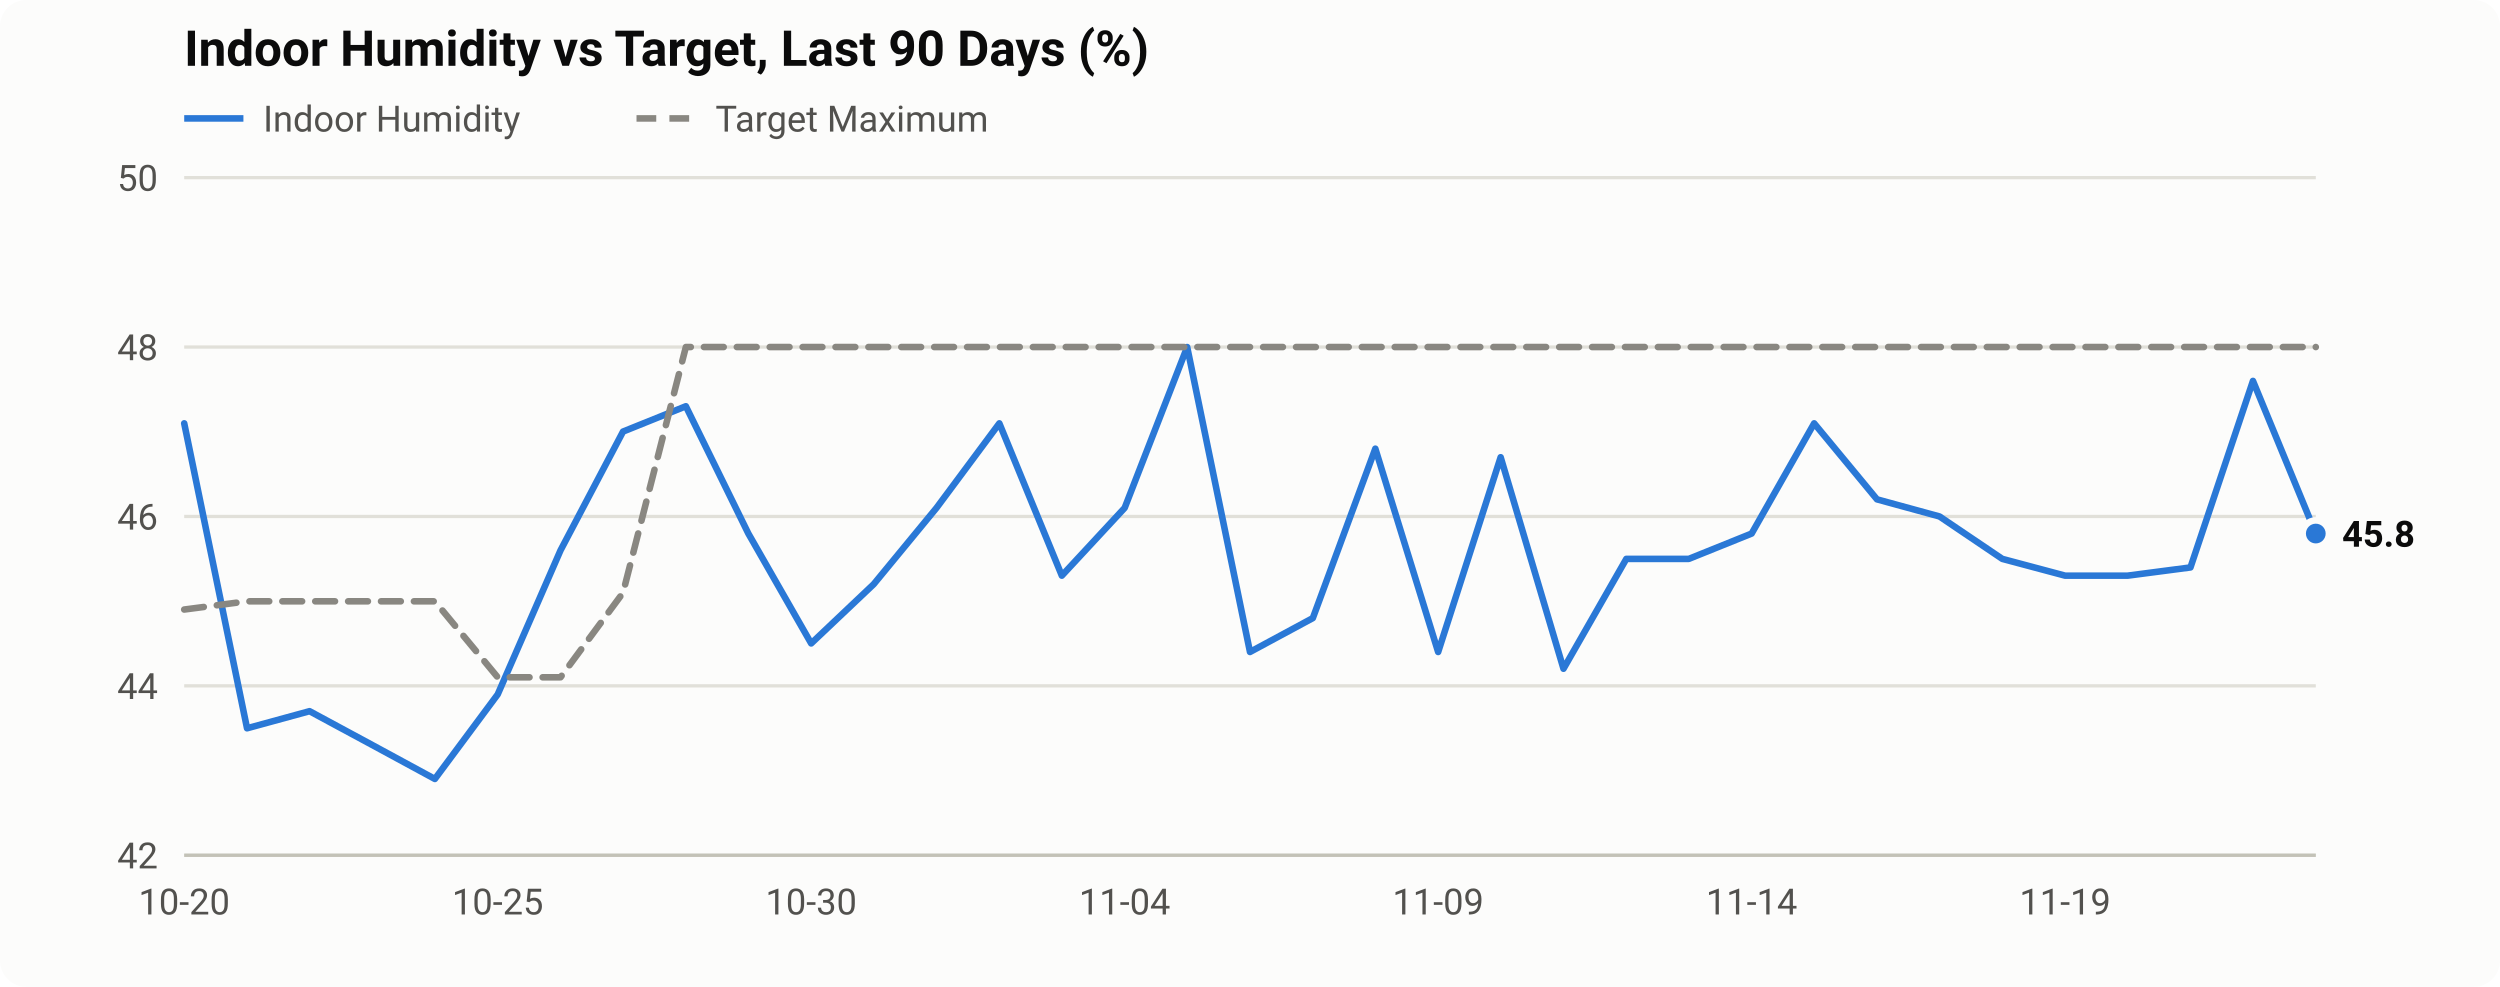
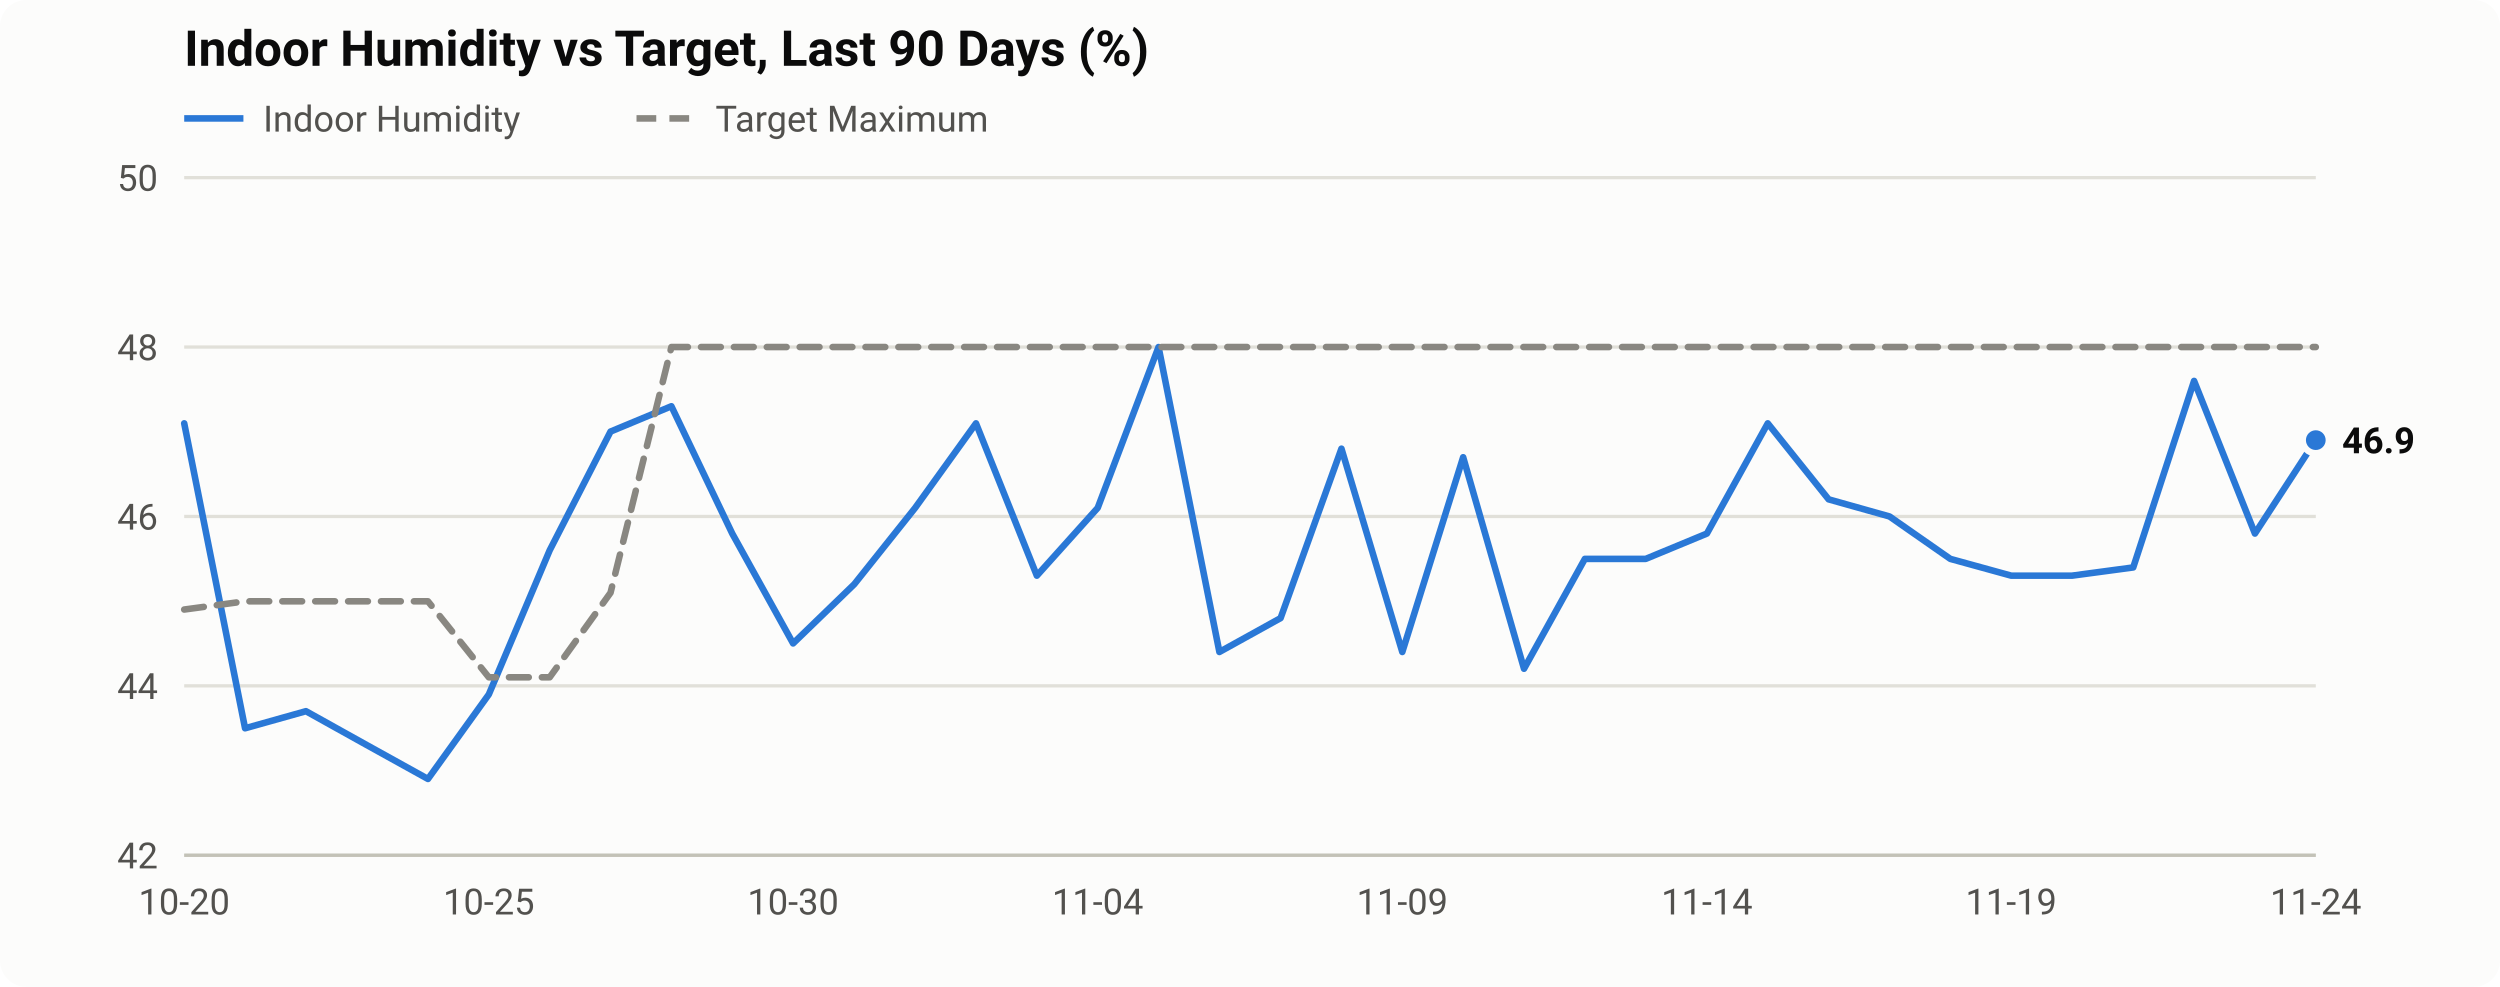
<svg xmlns="http://www.w3.org/2000/svg" viewBox="0 0 760 300" role="img" aria-label="Indoor Humidity vs Target, Last 90 Days (%)" class="chart">
  <style>.chart{font-family:system-ui,-apple-system,'Segoe UI',Roboto,Helvetica,Arial,sans-serif}.chart-title{font-size:15px;font-weight:600;fill:#0b0b0b}.axis,.legend{font-size:11px;fill:#52514e}.value{font-size:11px;fill:#0b0b0b;font-weight:600}.grid{stroke:#e1e0d9;stroke-width:1}.baseline{stroke:#c3c2b7;stroke-width:1}.line{stroke-width:2;stroke-linejoin:round;stroke-linecap:round}.ref{stroke:#898781}.dot{stroke:#fcfcfb;stroke-width:2}.hit{fill:transparent}.s1{stroke:#2a78d6}.f1{fill:#2a78d6}.s2{stroke:#eb6834}.f2{fill:#eb6834}.s3{stroke:#1baf7a}.f3{fill:#1baf7a}.s4{stroke:#eda100}.f4{fill:#eda100}.s5{stroke:#e87ba4}.f5{fill:#e87ba4}.s6{stroke:#008300}.f6{fill:#008300}.s7{stroke:#6250d6}.f7{fill:#6250d6}.s8{stroke:#e34948}.f8{fill:#e34948}</style>
  <rect width="760" height="300" rx="8" fill="#fcfcfb" />
  <text x="56" y="20" class="chart-title">Indoor Humidity vs Target, Last 90 Days (%)</text>
  <line x1="56" x2="74" y1="36" y2="36" class="s1" stroke-width="2" />
  <text x="80" y="40" class="legend">Indoor Humidity</text>
  <line x1="193.5" x2="211.5" y1="36" y2="36" class="ref" stroke-width="2" stroke-dasharray="6 4" />
  <text x="217.5" y="40" class="legend">Target Maximum</text>
  <line x1="56" x2="704" y1="260.0" y2="260.0" class="grid" />
  <text x="48" y="264.0" class="axis" text-anchor="end">42</text>
  <line x1="56" x2="704" y1="208.5" y2="208.5" class="grid" />
  <text x="48" y="212.5" class="axis" text-anchor="end">44</text>
  <line x1="56" x2="704" y1="157.0" y2="157.0" class="grid" />
  <text x="48" y="161.0" class="axis" text-anchor="end">46</text>
  <line x1="56" x2="704" y1="105.5" y2="105.5" class="grid" />
  <text x="48" y="109.5" class="axis" text-anchor="end">48</text>
  <line x1="56" x2="704" y1="54.0" y2="54.0" class="grid" />
  <text x="48" y="58.0" class="axis" text-anchor="end">50</text>
  <line x1="56" x2="704" y1="260.0" y2="260.0" class="baseline" />
  <text x="56.0" y="278" class="axis" text-anchor="middle">10-20</text>
-   <text x="151.3" y="278" class="axis" text-anchor="middle">10-25</text>
-   <text x="246.6" y="278" class="axis" text-anchor="middle">10-30</text>
-   <text x="341.9" y="278" class="axis" text-anchor="middle">11-04</text>
-   <text x="437.2" y="278" class="axis" text-anchor="middle">11-09</text>
-   <text x="532.5" y="278" class="axis" text-anchor="middle">11-14</text>
-   <text x="627.8" y="278" class="axis" text-anchor="middle">11-19</text>
-   <polyline points="56.0,128.7 75.1,221.4 94.1,216.2 113.2,226.5 132.2,236.8 151.3,211.1 170.4,167.3 189.4,131.2 208.5,123.5 227.5,162.2 246.6,195.6 265.6,177.6 284.7,154.4 303.8,128.7 322.8,175.0 341.9,154.4 360.9,105.5 380.0,198.2 399.1,187.9 418.1,136.4 437.2,198.2 456.2,139.0 475.3,203.3 494.4,169.9 513.4,169.9 532.5,162.2 551.5,128.7 570.6,151.8 589.6,157.0 608.7,169.9 627.8,175.0 646.8,175.0 665.9,172.5 684.9,115.8 704.0,162.2" fill="none" class="s1 line" />
-   <circle cx="704.0" cy="162.2" r="4" class="f1 dot" />
-   <text x="712.0" y="166.2" class="value">45.8</text>
-   <polyline points="56.0,185.3 75.1,182.8 94.1,182.8 113.2,182.8 132.2,182.8 151.3,205.9 170.4,205.9 189.4,180.2 208.5,105.5 227.5,105.5 246.6,105.5 265.6,105.5 284.7,105.5 303.8,105.5 322.8,105.5 341.9,105.5 360.9,105.5 380.0,105.5 399.1,105.5 418.1,105.5 437.2,105.5 456.2,105.5 475.3,105.5 494.4,105.5 513.4,105.5 532.5,105.5 551.5,105.5 570.6,105.5 589.6,105.5 608.7,105.5 627.8,105.5 646.8,105.5 665.9,105.5 684.9,105.5 704.0,105.5" fill="none" class="ref line" stroke-dasharray="6 4" />
+   <text x="148.6" y="278" class="axis" text-anchor="middle">10-25</text>
+   <text x="241.1" y="278" class="axis" text-anchor="middle">10-30</text>
+   <text x="333.7" y="278" class="axis" text-anchor="middle">11-04</text>
+   <text x="426.3" y="278" class="axis" text-anchor="middle">11-09</text>
+   <text x="518.9" y="278" class="axis" text-anchor="middle">11-14</text>
+   <text x="611.4" y="278" class="axis" text-anchor="middle">11-19</text>
+   <text x="704.0" y="278" class="axis" text-anchor="middle">11-24</text>
+   <polyline points="56.0,128.7 74.5,221.4 93.0,216.2 111.5,226.5 130.1,236.8 148.6,211.1 167.1,167.3 185.6,131.2 204.1,123.5 222.6,162.2 241.1,195.6 259.7,177.6 278.2,154.4 296.7,128.7 315.2,175.0 333.7,154.4 352.2,105.5 370.7,198.2 389.3,187.9 407.8,136.4 426.3,198.2 444.8,139.0 463.3,203.3 481.8,169.9 500.3,169.9 518.9,162.2 537.4,128.7 555.9,151.8 574.4,157.0 592.9,169.9 611.4,175.0 629.9,175.0 648.5,172.5 667.0,115.8 685.5,162.2 704.0,133.8" fill="none" class="s1 line" />
+   <circle cx="704.0" cy="133.8" r="4" class="f1 dot" />
+   <text x="712.0" y="137.8" class="value">46.9</text>
+   <polyline points="56.0,185.3 74.5,182.8 93.0,182.8 111.5,182.8 130.1,182.8 148.6,205.9 167.1,205.9 185.6,180.2 204.1,105.5 222.6,105.5 241.1,105.5 259.7,105.5 278.2,105.5 296.7,105.5 315.2,105.5 333.7,105.5 352.2,105.5 370.7,105.5 389.3,105.5 407.8,105.5 426.3,105.5 444.8,105.5 463.3,105.5 481.8,105.5 500.3,105.5 518.9,105.5 537.4,105.5 555.9,105.5 574.4,105.5 592.9,105.5 611.4,105.5 629.9,105.5 648.5,105.5 667.0,105.5 685.5,105.5 704.0,105.5" fill="none" class="ref line" stroke-dasharray="6 4" />
</svg>
